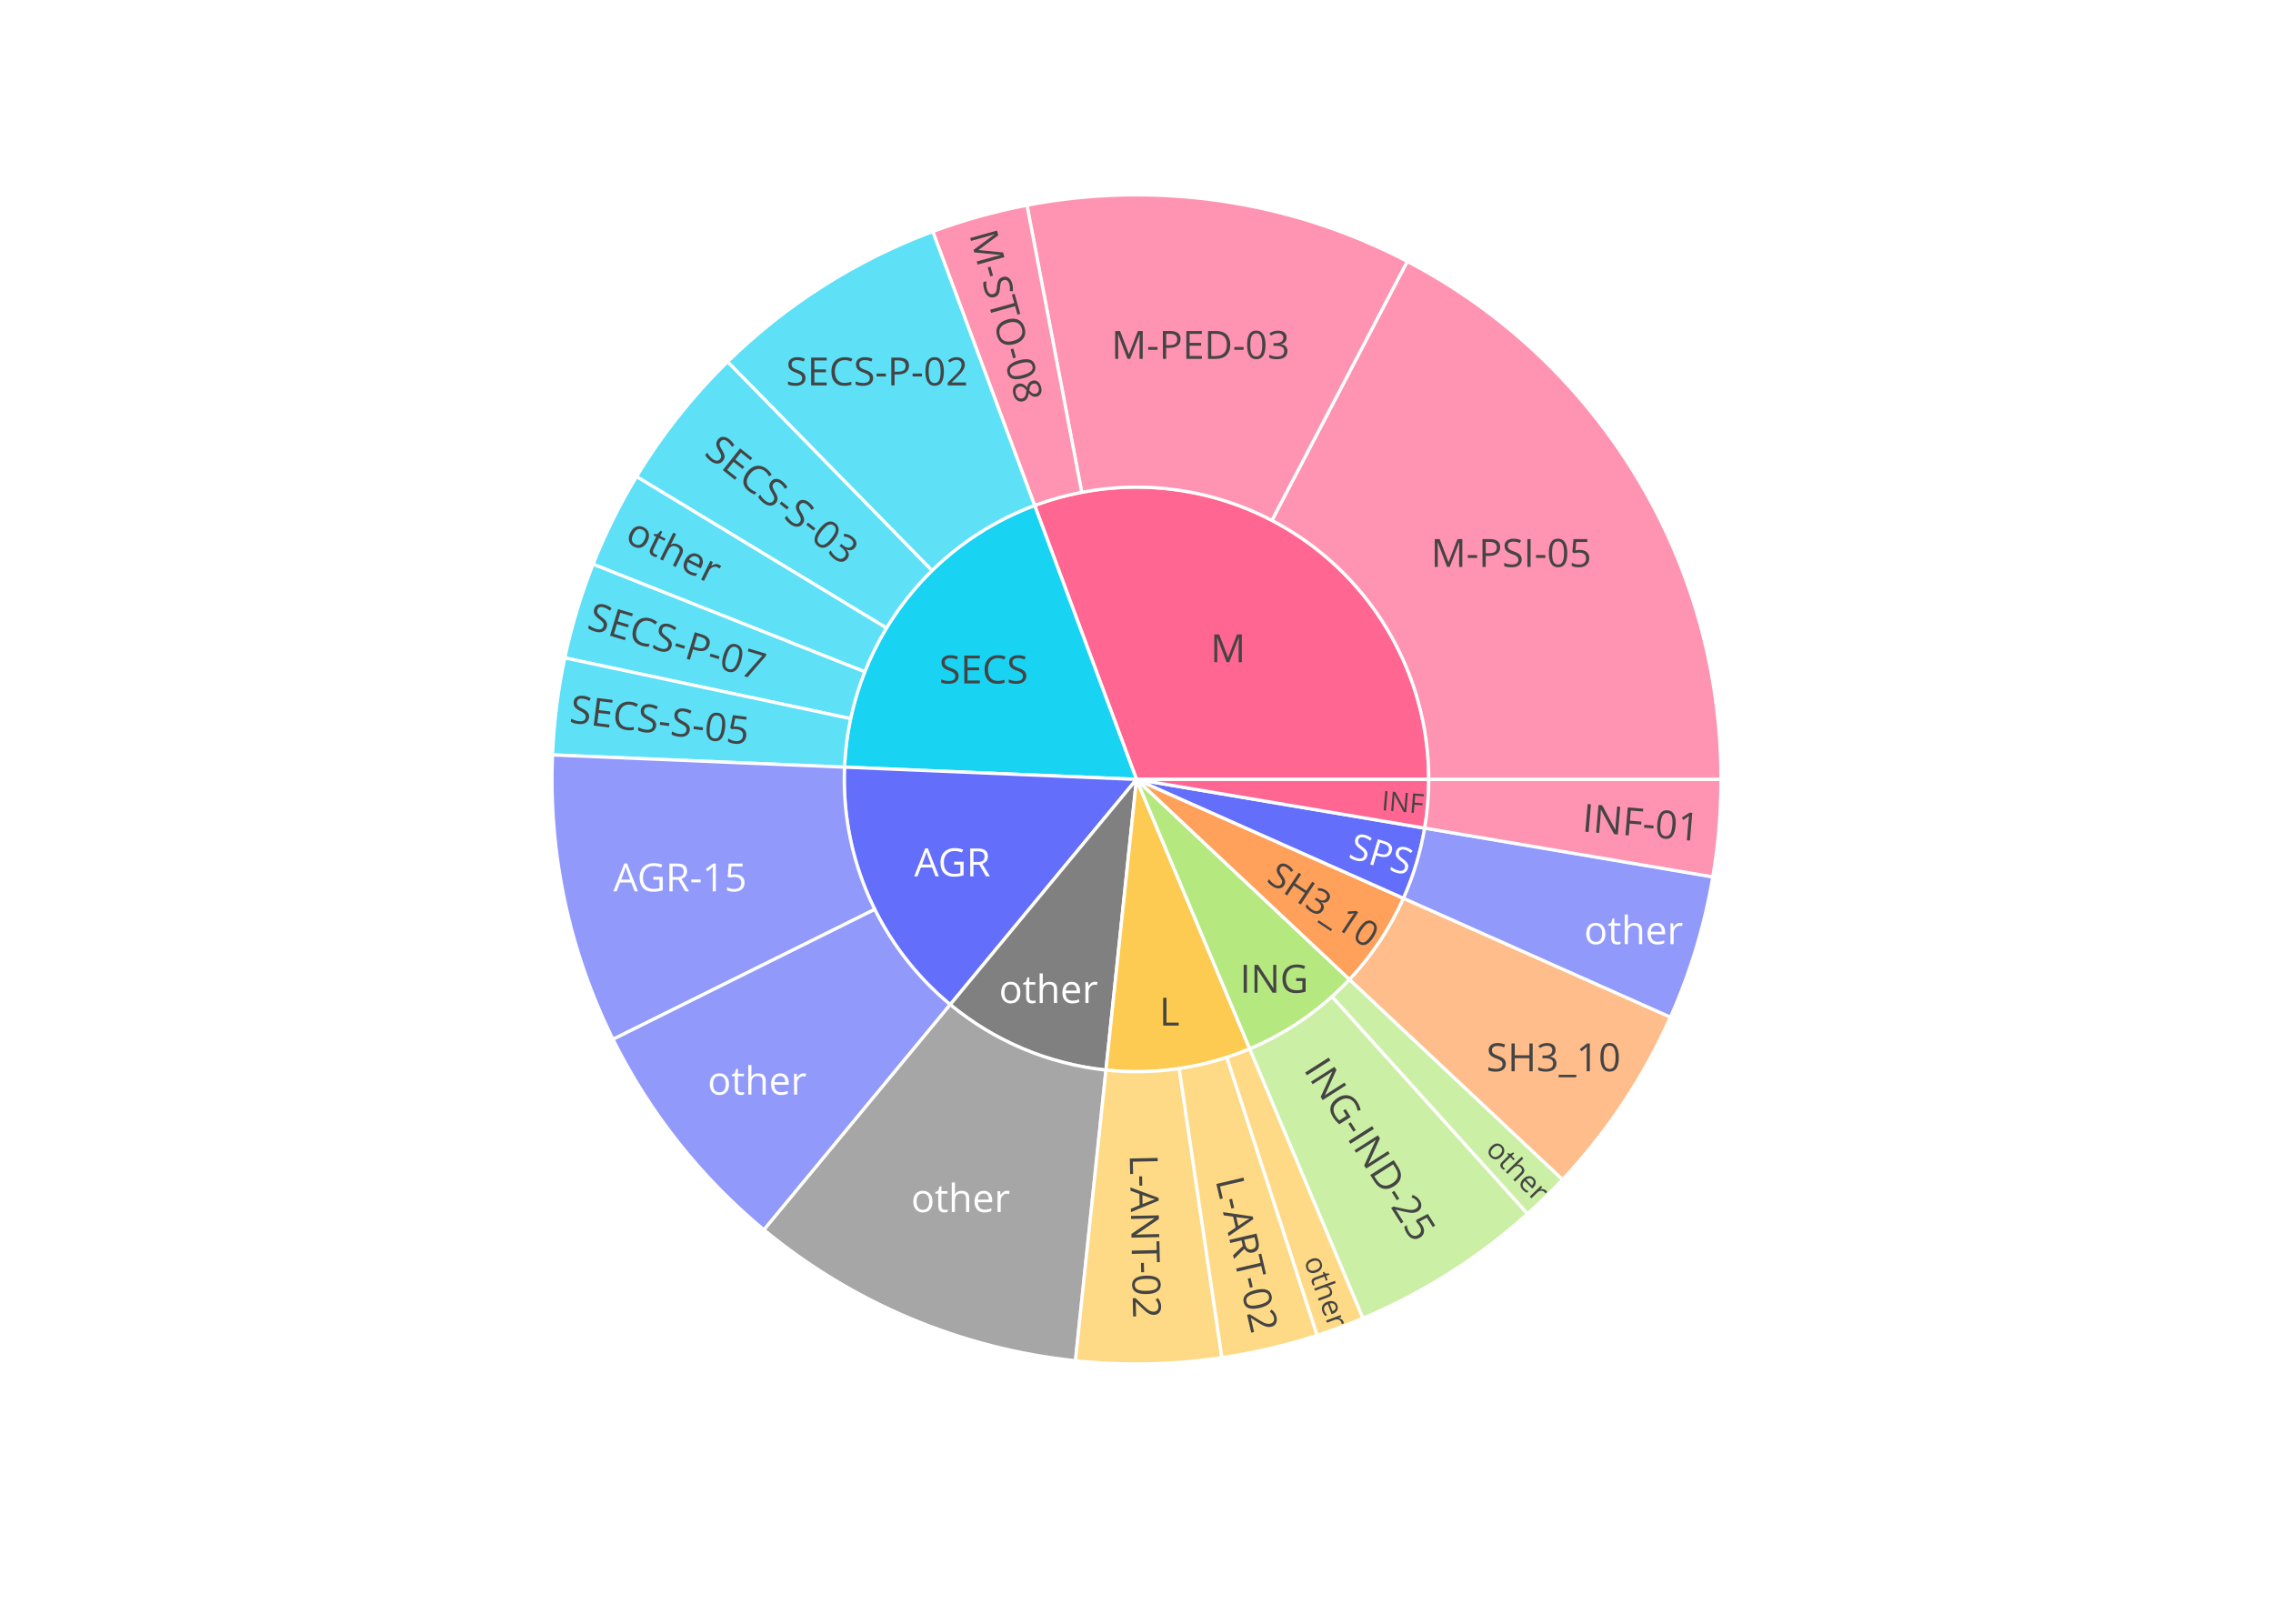
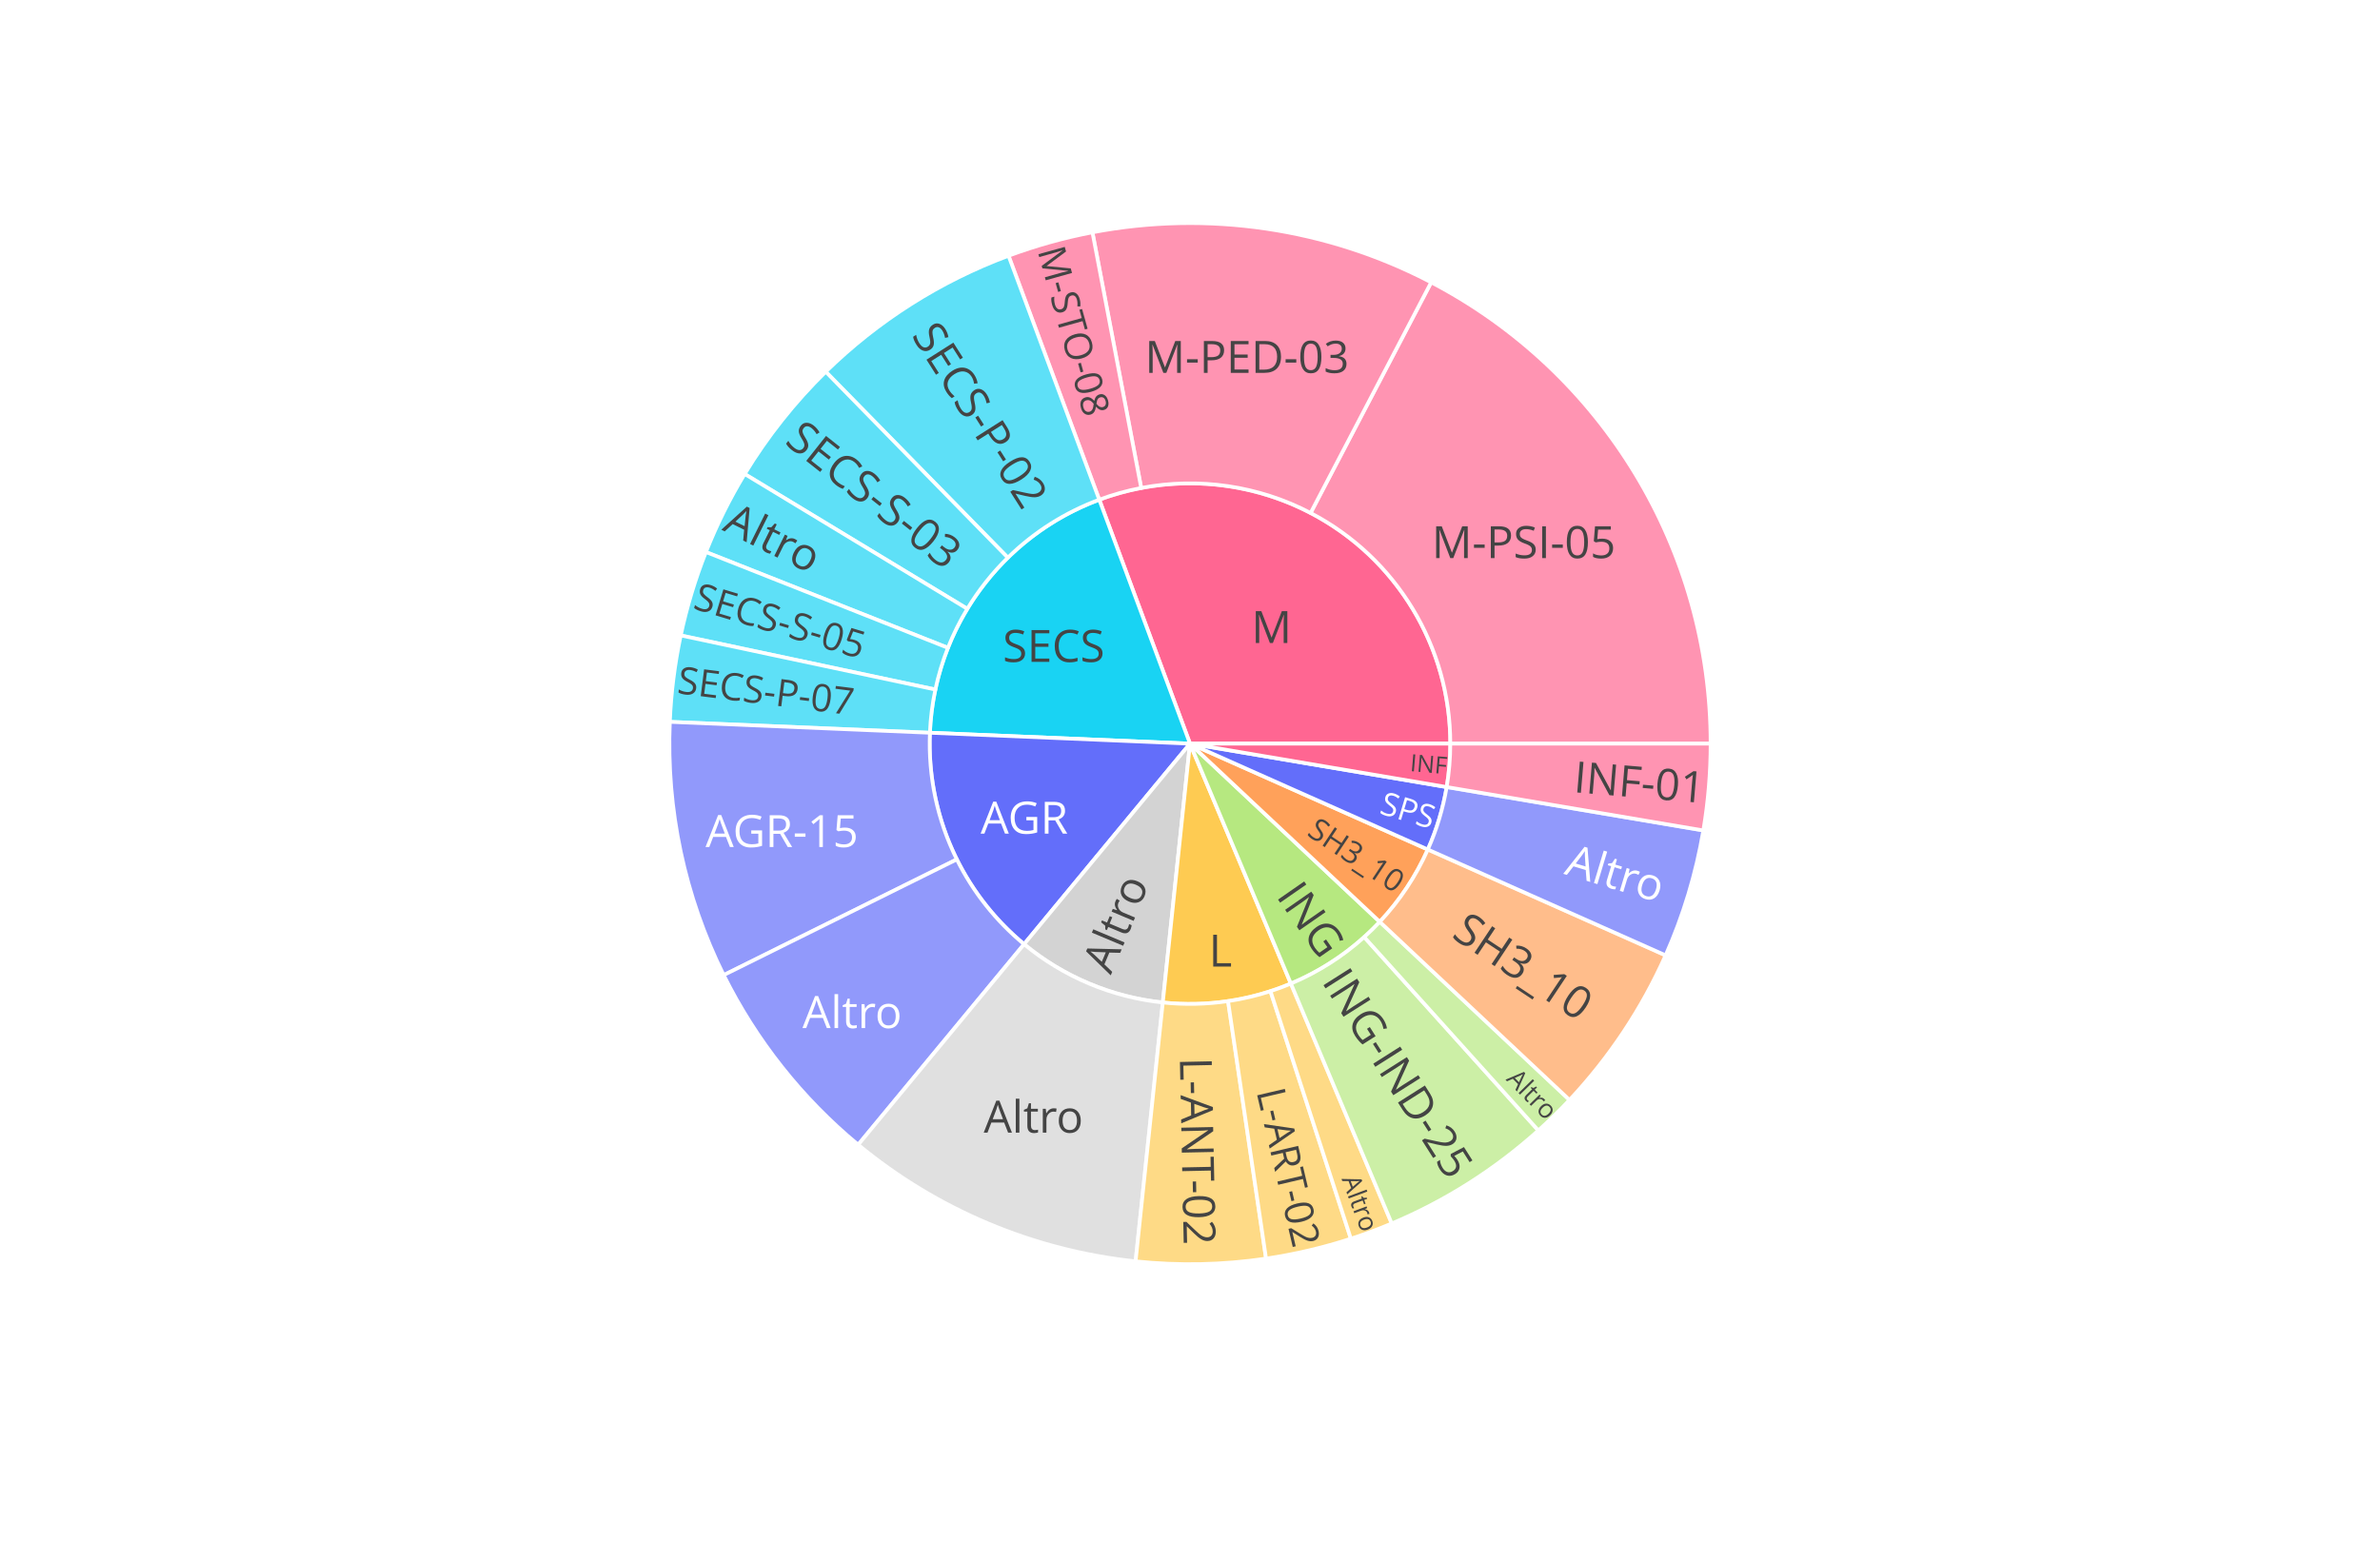
- <svg xmlns="http://www.w3.org/2000/svg" class="main-svg" width="700" height="500" style="" viewBox="0 0 700 500">
-   <rect x="0" y="0" width="700" height="500" style="fill: rgb(255, 255, 255); fill-opacity: 1;" />
-   <defs id="defs-dc9c1a">
+ <svg xmlns="http://www.w3.org/2000/svg" class="main-svg" width="640" height="420" style="" viewBox="0 0 640 420">
+   <rect x="0" y="0" width="640" height="420" style="fill: rgb(255, 255, 255); fill-opacity: 1;" />
+   <defs id="defs-a3dbf7">
    <g class="clips" />
    <g class="gradients" />
    <g class="patterns" />
  </defs>
  <g class="bglayer" />
  <g class="layer-below">
    <g class="imagelayer" />
    <g class="shapelayer" />
  </g>
  <g class="cartesianlayer" />
  <g class="polarlayer" />
  <g class="smithlayer" />
  <g class="ternarylayer" />
  <g class="geolayer" />
  <g class="funnelarealayer" />
  <g class="pielayer" />
  <g class="iciclelayer" />
  <g class="treemaplayer" />
  <g class="sunburstlayer">
    <g class="trace sunburst" stroke-linejoin="round" style="opacity: 1;">
      <g class="slice cursor-pointer">
-         <path class="surface" d="M350,240L440,240A90,90 0,0,0 318.629,155.645L350,240A0,0 0,0,1 350,240Z" style="pointer-events: none; stroke-width: 1; fill: rgb(255, 102, 146); fill-opacity: 1; stroke: rgb(255, 255, 255); stroke-opacity: 1;" />
-         <g class="slicetext">
-           <text data-notex="1" class="slicetext" text-anchor="middle" x="0" y="0" style="font-family: 'Open Sans', verdana, arial, sans-serif; font-size: 12px; fill: rgb(68, 68, 68); fill-opacity: 1; white-space: pre;" transform="translate(378.2043,203.9193)">M</text>
-         </g>
-       </g>
-       <g class="slice cursor-pointer">
-         <path class="surface" d="M350,240L318.629,155.645A90,90 0,0,0 260.079,236.231L350,240A0,0 0,0,1 350,240Z" style="pointer-events: none; stroke-width: 1; fill: rgb(25, 211, 243); fill-opacity: 1; stroke: rgb(255, 255, 255); stroke-opacity: 1;" />
-         <g class="slicetext">
-           <text data-notex="1" class="slicetext" text-anchor="middle" x="0" y="0" style="font-family: 'Open Sans', verdana, arial, sans-serif; font-size: 12px; fill: rgb(68, 68, 68); fill-opacity: 1; white-space: pre;" transform="translate(302.9194,210.445)">SECS</text>
-         </g>
-       </g>
-       <g class="slice cursor-pointer">
-         <path class="surface" d="M350,240L260.079,236.231A90,90 0,0,0 292.632,309.346L350,240A0,0 0,0,1 350,240Z" style="pointer-events: none; stroke-width: 1; fill: rgb(99, 110, 250); fill-opacity: 1; stroke: rgb(255, 255, 255); stroke-opacity: 1;" />
-         <g class="slicetext">
-           <text data-notex="1" class="slicetext" text-anchor="middle" x="0" y="0" style="font-family: 'Open Sans', verdana, arial, sans-serif; font-size: 12px; fill: rgb(255, 255, 255); fill-opacity: 1; white-space: pre;" transform="translate(293.2897,269.8395)">AGR</text>
-         </g>
-       </g>
-       <g class="slice cursor-pointer">
-         <path class="surface" d="M350,240L292.632,309.346A90,90 0,0,0 340.592,329.507L350,240A0,0 0,0,1 350,240Z" style="pointer-events: none; stroke-width: 1; fill: rgb(128, 128, 128); fill-opacity: 1; stroke: rgb(255, 255, 255); stroke-opacity: 1;" />
-         <g class="slicetext">
-           <text data-notex="1" class="slicetext" text-anchor="middle" x="0" y="0" style="font-family: 'Open Sans', verdana, arial, sans-serif; font-size: 12px; fill: rgb(255, 255, 255); fill-opacity: 1; white-space: pre;" transform="translate(322.8968,308.8643)">other</text>
-         </g>
-       </g>
-       <g class="slice cursor-pointer">
-         <path class="surface" d="M350,240L340.592,329.507A90,90 0,0,0 384.876,322.968L350,240A0,0 0,0,1 350,240Z" style="pointer-events: none; stroke-width: 1; fill: rgb(254, 203, 82); fill-opacity: 1; stroke: rgb(255, 255, 255); stroke-opacity: 1;" />
-         <g class="slicetext">
-           <text data-notex="1" class="slicetext" text-anchor="middle" x="0" y="0" style="font-family: 'Open Sans', verdana, arial, sans-serif; font-size: 12px; fill: rgb(68, 68, 68); fill-opacity: 1; white-space: pre;" transform="translate(360.1618,315.8023)">L</text>
-         </g>
-       </g>
-       <g class="slice cursor-pointer">
-         <path class="surface" d="M350,240L384.876,322.968A90,90 0,0,0 415.607,301.609L350,240A0,0 0,0,1 350,240Z" style="pointer-events: none; stroke-width: 1; fill: rgb(182, 232, 128); fill-opacity: 1; stroke: rgb(255, 255, 255); stroke-opacity: 1;" />
-         <g class="slicetext">
-           <text data-notex="1" class="slicetext" text-anchor="middle" x="0" y="0" style="font-family: 'Open Sans', verdana, arial, sans-serif; font-size: 12px; fill: rgb(68, 68, 68); fill-opacity: 1; white-space: pre;" transform="translate(392.3923,305.6828)">ING</text>
-         </g>
-       </g>
-       <g class="slice cursor-pointer">
-         <path class="surface" d="M350,240L415.607,301.609A90,90 0,0,0 432.219,276.606L350,240A0,0 0,0,1 350,240Z" style="pointer-events: none; stroke-width: 1; fill: rgb(255, 161, 90); fill-opacity: 1; stroke: rgb(255, 255, 255); stroke-opacity: 1;" />
-         <g class="slicetext">
-           <text data-notex="1" class="slicetext" text-anchor="middle" x="0" y="0" style="font-family: 'Open Sans', verdana, arial, sans-serif; font-size: 12px; fill: rgb(68, 68, 68); fill-opacity: 1; white-space: pre;" transform="translate(405.4643,281.7804)scale(0.9125108)rotate(33.6)">SH3_10</text>
-         </g>
-       </g>
-       <g class="slice cursor-pointer">
-         <path class="surface" d="M350,240L432.219,276.606A90,90 0,0,0 438.74,255.009L350,240A0,0 0,0,1 350,240Z" style="pointer-events: none; stroke-width: 1; fill: rgb(99, 110, 250); fill-opacity: 1; stroke: rgb(255, 255, 255); stroke-opacity: 1;" />
-         <g class="slicetext">
-           <text data-notex="1" class="slicetext" text-anchor="middle" x="0" y="0" style="font-family: 'Open Sans', verdana, arial, sans-serif; font-size: 12px; fill: rgb(255, 255, 255); fill-opacity: 1; white-space: pre;" transform="translate(424.2162,266.8692)scale(0.9492438)rotate(16.8)">SPS</text>
-         </g>
-       </g>
-       <g class="slice cursor-pointer">
-         <path class="surface" d="M350,240L438.74,255.009A90,90 0,0,0 440,240L350,240A0,0 0,0,1 350,240Z" style="pointer-events: none; stroke-width: 1; fill: rgb(255, 102, 146); fill-opacity: 1; stroke: rgb(255, 255, 255); stroke-opacity: 1;" />
-         <g class="slicetext">
-           <text data-notex="1" class="slicetext" text-anchor="middle" x="0" y="0" style="font-family: 'Open Sans', verdana, arial, sans-serif; font-size: 12px; fill: rgb(68, 68, 68); fill-opacity: 1; white-space: pre;" transform="translate(431.7367,250.0009)scale(0.6947357)rotate(4.8)">INF</text>
-         </g>
-       </g>
-       <g class="slice">
-         <path class="surface" d="M440,240L530,240A180,180 0,0,0 433.393,80.483L391.697,160.242A90,90 0,0,1 440,240Z" style="pointer-events: none; stroke-width: 1; fill: rgb(255, 102, 146); fill-opacity: 1; stroke: rgb(255, 255, 255); stroke-opacity: 1; opacity: 0.7;" />
-         <g class="slicetext">
-           <text data-notex="1" class="slicetext" text-anchor="middle" x="0" y="0" style="font-family: 'Open Sans', verdana, arial, sans-serif; font-size: 12px; fill: rgb(68, 68, 68); fill-opacity: 1; white-space: pre;" transform="translate(465.4058,174.5664)">M-PSI-05</text>
-         </g>
-       </g>
-       <g class="slice">
-         <path class="surface" d="M391.697,160.242L433.393,80.483A180,180 0,0,0 316.271,63.188L333.136,151.594A90,90 0,0,1 391.697,160.242Z" style="pointer-events: none; stroke-width: 1; fill: rgb(255, 102, 146); fill-opacity: 1; stroke: rgb(255, 255, 255); stroke-opacity: 1; opacity: 0.7;" />
-         <g class="slicetext">
-           <text data-notex="1" class="slicetext" text-anchor="middle" x="0" y="0" style="font-family: 'Open Sans', verdana, arial, sans-serif; font-size: 12px; fill: rgb(68, 68, 68); fill-opacity: 1; white-space: pre;" transform="translate(369.724,110.4993)">M-PED-03</text>
-         </g>
-       </g>
-       <g class="slice">
-         <path class="surface" d="M333.136,151.594L316.271,63.188A180,180 0,0,0 287.257,71.289L318.629,155.645A90,90 0,0,1 333.136,151.594Z" style="pointer-events: none; stroke-width: 1; fill: rgb(255, 102, 146); fill-opacity: 1; stroke: rgb(255, 255, 255); stroke-opacity: 1; opacity: 0.7;" />
-         <g class="slicetext">
-           <text data-notex="1" class="slicetext" text-anchor="middle" x="0" y="0" style="font-family: 'Open Sans', verdana, arial, sans-serif; font-size: 12px; fill: rgb(68, 68, 68); fill-opacity: 1; white-space: pre;" transform="translate(305.8118,98.46933)rotate(74.4)">M-STO-08</text>
-         </g>
-       </g>
-       <g class="slice">
-         <path class="surface" d="M318.629,155.645L287.257,71.289A180,180 0,0,0 224.061,111.395L287.03,175.697A90,90 0,0,1 318.629,155.645Z" style="pointer-events: none; stroke-width: 1; fill: rgb(25, 211, 243); fill-opacity: 1; stroke: rgb(255, 255, 255); stroke-opacity: 1; opacity: 0.7;" />
-         <g class="slicetext">
-           <text data-notex="1" class="slicetext" text-anchor="middle" x="0" y="0" style="font-family: 'Open Sans', verdana, arial, sans-serif; font-size: 12px; fill: rgb(68, 68, 68); fill-opacity: 1; white-space: pre;" transform="translate(270.0889,118.6803)">SECS-P-02</text>
-         </g>
-       </g>
-       <g class="slice">
-         <path class="surface" d="M287.03,175.697L224.061,111.395A180,180 0,0,0 196.034,146.755L273.017,193.378A90,90 0,0,1 287.03,175.697Z" style="pointer-events: none; stroke-width: 1; fill: rgb(25, 211, 243); fill-opacity: 1; stroke: rgb(255, 255, 255); stroke-opacity: 1; opacity: 0.7;" />
-         <g class="slicetext">
-           <text data-notex="1" class="slicetext" text-anchor="middle" x="0" y="0" style="font-family: 'Open Sans', verdana, arial, sans-serif; font-size: 12px; fill: rgb(68, 68, 68); fill-opacity: 1; white-space: pre;" transform="translate(238.2469,157.1677)rotate(38.4)">SECS-S-03</text>
-         </g>
-       </g>
-       <g class="slice">
-         <path class="surface" d="M273.017,193.378L196.034,146.755A180,180 0,0,0 182.64,173.738L266.32,206.869A90,90 0,0,1 273.017,193.378Z" style="pointer-events: none; stroke-width: 1; fill: rgb(25, 211, 243); fill-opacity: 1; stroke: rgb(255, 255, 255); stroke-opacity: 1; opacity: 0.7;" />
-         <g class="slicetext">
-           <text data-notex="1" class="slicetext" text-anchor="middle" x="0" y="0" style="font-family: 'Open Sans', verdana, arial, sans-serif; font-size: 12px; fill: rgb(68, 68, 68); fill-opacity: 1; white-space: pre;" transform="translate(205.7338,173.4096)rotate(26.4)">other</text>
-         </g>
-       </g>
-       <g class="slice">
-         <path class="surface" d="M266.32,206.869L182.64,173.738A180,180 0,0,0 173.933,202.576L261.967,221.288A90,90 0,0,1 266.32,206.869Z" style="pointer-events: none; stroke-width: 1; fill: rgb(25, 211, 243); fill-opacity: 1; stroke: rgb(255, 255, 255); stroke-opacity: 1; opacity: 0.7;" />
-         <g class="slicetext">
-           <text data-notex="1" class="slicetext" text-anchor="middle" x="0" y="0" style="font-family: 'Open Sans', verdana, arial, sans-serif; font-size: 12px; fill: rgb(68, 68, 68); fill-opacity: 1; white-space: pre;" transform="translate(207.2816,201.6114)rotate(16.8)">SECS-P-07</text>
-         </g>
-       </g>
-       <g class="slice">
-         <path class="surface" d="M261.967,221.288L173.933,202.576A180,180 0,0,0 170.158,232.462L260.079,236.231A90,90 0,0,1 261.967,221.288Z" style="pointer-events: none; stroke-width: 1; fill: rgb(25, 211, 243); fill-opacity: 1; stroke: rgb(255, 255, 255); stroke-opacity: 1; opacity: 0.7;" />
-         <g class="slicetext">
-           <text data-notex="1" class="slicetext" text-anchor="middle" x="0" y="0" style="font-family: 'Open Sans', verdana, arial, sans-serif; font-size: 12px; fill: rgb(68, 68, 68); fill-opacity: 1; white-space: pre;" transform="translate(202.6454,225.9206)rotate(7.2)">SECS-S-05</text>
-         </g>
-       </g>
-       <g class="slice">
-         <path class="surface" d="M260.079,236.231L170.158,232.462A180,180 0,0,0 188.772,320.034L269.386,280.017A90,90 0,0,1 260.079,236.231Z" style="pointer-events: none; stroke-width: 1; fill: rgb(99, 110, 250); fill-opacity: 1; stroke: rgb(255, 255, 255); stroke-opacity: 1; opacity: 0.7;" />
-         <g class="slicetext">
-           <text data-notex="1" class="slicetext" text-anchor="middle" x="0" y="0" style="font-family: 'Open Sans', verdana, arial, sans-serif; font-size: 12px; fill: rgb(255, 255, 255); fill-opacity: 1; white-space: pre;" transform="translate(209.4345,274.4707)">AGR-15</text>
-         </g>
-       </g>
-       <g class="slice">
-         <path class="surface" d="M269.386,280.017L188.772,320.034A180,180 0,0,0 235.264,378.692L292.632,309.346A90,90 0,0,1 269.386,280.017Z" style="pointer-events: none; stroke-width: 1; fill: rgb(99, 110, 250); fill-opacity: 1; stroke: rgb(255, 255, 255); stroke-opacity: 1; opacity: 0.7;" />
-         <g class="slicetext">
-           <text data-notex="1" class="slicetext" text-anchor="middle" x="0" y="0" style="font-family: 'Open Sans', verdana, arial, sans-serif; font-size: 12px; fill: rgb(255, 255, 255); fill-opacity: 1; white-space: pre;" transform="translate(233.1691,337.0619)">other</text>
-         </g>
-       </g>
-       <g class="slice">
-         <path class="surface" d="M292.632,309.346L235.264,378.692A180,180 0,0,0 331.185,419.014L340.592,329.507A90,90 0,0,1 292.632,309.346Z" style="pointer-events: none; stroke-width: 1; fill: rgb(128, 128, 128); fill-opacity: 1; stroke: rgb(255, 255, 255); stroke-opacity: 1; opacity: 0.7;" />
-         <g class="slicetext">
-           <text data-notex="1" class="slicetext" text-anchor="middle" x="0" y="0" style="font-family: 'Open Sans', verdana, arial, sans-serif; font-size: 12px; fill: rgb(255, 255, 255); fill-opacity: 1; white-space: pre;" transform="translate(295.8406,373.2287)">other</text>
-         </g>
-       </g>
-       <g class="slice">
-         <path class="surface" d="M340.592,329.507L331.185,419.014A180,180 0,0,0 376.295,418.069L363.147,329.035A90,90 0,0,1 340.592,329.507Z" style="pointer-events: none; stroke-width: 1; fill: rgb(254, 203, 82); fill-opacity: 1; stroke: rgb(255, 255, 255); stroke-opacity: 1; opacity: 0.7;" />
-         <g class="slicetext">
-           <text data-notex="1" class="slicetext" text-anchor="middle" x="0" y="0" style="font-family: 'Open Sans', verdana, arial, sans-serif; font-size: 12px; fill: rgb(68, 68, 68); fill-opacity: 1; white-space: pre;" transform="translate(348.4483,380.7986)rotate(88.8)">L-ANT-02</text>
-         </g>
-       </g>
-       <g class="slice">
-         <path class="surface" d="M363.147,329.035L376.295,418.069A180,180 0,0,0 405.623,411.19L377.812,325.595A90,90 0,0,1 363.147,329.035Z" style="pointer-events: none; stroke-width: 1; fill: rgb(254, 203, 82); fill-opacity: 1; stroke: rgb(255, 255, 255); stroke-opacity: 1; opacity: 0.7;" />
-         <g class="slicetext">
-           <text data-notex="1" class="slicetext" text-anchor="middle" x="0" y="0" style="font-family: 'Open Sans', verdana, arial, sans-serif; font-size: 12px; fill: rgb(68, 68, 68); fill-opacity: 1; white-space: pre;" transform="translate(379.9068,387.2146)rotate(76.8)">L-ART-02</text>
-         </g>
-       </g>
-       <g class="slice">
-         <path class="surface" d="M377.812,325.595L405.623,411.19A180,180 0,0,0 419.753,405.935L384.876,322.968A90,90 0,0,1 377.812,325.595Z" style="pointer-events: none; stroke-width: 1; fill: rgb(254, 203, 82); fill-opacity: 1; stroke: rgb(255, 255, 255); stroke-opacity: 1; opacity: 0.7;" />
-         <g class="slicetext">
-           <text data-notex="1" class="slicetext" text-anchor="middle" x="0" y="0" style="font-family: 'Open Sans', verdana, arial, sans-serif; font-size: 12px; fill: rgb(68, 68, 68); fill-opacity: 1; white-space: pre;" transform="translate(405.4375,398.6849)scale(0.7450152)rotate(69.6)">other</text>
-         </g>
-       </g>
-       <g class="slice">
-         <path class="surface" d="M384.876,322.968L419.753,405.935A180,180 0,0,0 470.444,373.766L410.222,306.883A90,90 0,0,1 384.876,322.968Z" style="pointer-events: none; stroke-width: 1; fill: rgb(182, 232, 128); fill-opacity: 1; stroke: rgb(255, 255, 255); stroke-opacity: 1; opacity: 0.7;" />
-         <g class="slicetext">
-           <text data-notex="1" class="slicetext" text-anchor="middle" x="0" y="0" style="font-family: 'Open Sans', verdana, arial, sans-serif; font-size: 12px; fill: rgb(68, 68, 68); fill-opacity: 1; white-space: pre;" transform="translate(418.3955,356.1724)rotate(57.6)">ING-IND-25</text>
-         </g>
-       </g>
-       <g class="slice">
-         <path class="surface" d="M410.222,306.883L470.444,373.766A180,180 0,0,0 481.214,363.218L415.607,301.609A90,90 0,0,1 410.222,306.883Z" style="pointer-events: none; stroke-width: 1; fill: rgb(182, 232, 128); fill-opacity: 1; stroke: rgb(255, 255, 255); stroke-opacity: 1; opacity: 0.7;" />
-         <g class="slicetext">
-           <text data-notex="1" class="slicetext" text-anchor="middle" x="0" y="0" style="font-family: 'Open Sans', verdana, arial, sans-serif; font-size: 12px; fill: rgb(68, 68, 68); fill-opacity: 1; white-space: pre;" transform="translate(465.1877,362.4174)scale(0.7450152)rotate(45.6)">other</text>
-         </g>
-       </g>
-       <g class="slice">
-         <path class="surface" d="M415.607,301.609L481.214,363.218A180,180 0,0,0 514.438,313.213L432.219,276.606A90,90 0,0,1 415.607,301.609Z" style="pointer-events: none; stroke-width: 1; fill: rgb(255, 161, 90); fill-opacity: 1; stroke: rgb(255, 255, 255); stroke-opacity: 1; opacity: 0.7;" />
-         <g class="slicetext">
-           <text data-notex="1" class="slicetext" text-anchor="middle" x="0" y="0" style="font-family: 'Open Sans', verdana, arial, sans-serif; font-size: 12px; fill: rgb(68, 68, 68); fill-opacity: 1; white-space: pre;" transform="translate(478.4341,329.8729)">SH3_10</text>
-         </g>
-       </g>
-       <g class="slice">
-         <path class="surface" d="M432.219,276.606L514.438,313.213A180,180 0,0,0 527.479,270.018L438.74,255.009A90,90 0,0,1 432.219,276.606Z" style="pointer-events: none; stroke-width: 1; fill: rgb(99, 110, 250); fill-opacity: 1; stroke: rgb(255, 255, 255); stroke-opacity: 1; opacity: 0.7;" />
-         <g class="slicetext">
-           <text data-notex="1" class="slicetext" text-anchor="middle" x="0" y="0" style="font-family: 'Open Sans', verdana, arial, sans-serif; font-size: 12px; fill: rgb(255, 255, 255); fill-opacity: 1; white-space: pre;" transform="translate(503.0789,290.7314)">other</text>
-         </g>
-       </g>
-       <g class="slice">
-         <path class="surface" d="M438.74,255.009L527.479,270.018A180,180 0,0,0 530,240L440,240A90,90 0,0,1 438.74,255.009Z" style="pointer-events: none; stroke-width: 1; fill: rgb(255, 102, 146); fill-opacity: 1; stroke: rgb(255, 255, 255); stroke-opacity: 1; opacity: 0.7;" />
-         <g class="slicetext">
-           <text data-notex="1" class="slicetext" text-anchor="middle" x="0" y="0" style="font-family: 'Open Sans', verdana, arial, sans-serif; font-size: 12px; fill: rgb(68, 68, 68); fill-opacity: 1; white-space: pre;" transform="translate(505.0843,257.5386)rotate(4.8)">INF-01</text>
+         <path class="surface" d="M320,200L390,200A70,70 0,0,0 295.6,134.39L320,200A0,0 0,0,1 320,200Z" style="pointer-events: none; stroke-width: 1; fill: rgb(255, 102, 146); fill-opacity: 1; stroke: rgb(255, 255, 255); stroke-opacity: 1;" />
+         <g class="slicetext">
+           <text data-notex="1" class="slicetext" text-anchor="middle" x="0" y="0" style="font-family: 'Open Sans', verdana, arial, sans-serif; font-size: 12px; fill: rgb(68, 68, 68); fill-opacity: 1; white-space: pre;" transform="translate(341.9367,172.9373)">M</text>
+         </g>
+       </g>
+       <g class="slice cursor-pointer">
+         <path class="surface" d="M320,200L295.6,134.39A70,70 0,0,0 250.061,197.069L320,200A0,0 0,0,1 320,200Z" style="pointer-events: none; stroke-width: 1; fill: rgb(25, 211, 243); fill-opacity: 1; stroke: rgb(255, 255, 255); stroke-opacity: 1;" />
+         <g class="slicetext">
+           <text data-notex="1" class="slicetext" text-anchor="middle" x="0" y="0" style="font-family: 'Open Sans', verdana, arial, sans-serif; font-size: 12px; fill: rgb(68, 68, 68); fill-opacity: 1; white-space: pre;" transform="translate(283.3394,178.0128)">SECS</text>
+         </g>
+       </g>
+       <g class="slice cursor-pointer">
+         <path class="surface" d="M320,200L250.061,197.069A70,70 0,0,0 275.38,253.936L320,200A0,0 0,0,1 320,200Z" style="pointer-events: none; stroke-width: 1; fill: rgb(99, 110, 250); fill-opacity: 1; stroke: rgb(255, 255, 255); stroke-opacity: 1;" />
+         <g class="slicetext">
+           <text data-notex="1" class="slicetext" text-anchor="middle" x="0" y="0" style="font-family: 'Open Sans', verdana, arial, sans-serif; font-size: 12px; fill: rgb(255, 255, 255); fill-opacity: 1; white-space: pre;" transform="translate(275.4469,224.2085)">AGR</text>
+         </g>
+       </g>
+       <g class="slice cursor-pointer">
+         <path class="surface" d="M320,200L275.38,253.936A70,70 0,0,0 312.683,269.617L320,200A0,0 0,0,1 320,200Z" style="pointer-events: none; stroke-width: 1; fill: rgb(211, 211, 211); fill-opacity: 1; stroke: rgb(255, 255, 255); stroke-opacity: 1;" />
+         <g class="slicetext">
+           <text data-notex="1" class="slicetext" text-anchor="middle" x="0" y="0" style="font-family: 'Open Sans', verdana, arial, sans-serif; font-size: 12px; fill: rgb(68, 68, 68); fill-opacity: 1; white-space: pre;" transform="translate(303.8737,249.9755)rotate(-67.2)">Altro</text>
+         </g>
+       </g>
+       <g class="slice cursor-pointer">
+         <path class="surface" d="M320,200L312.683,269.617A70,70 0,0,0 347.126,264.53L320,200A0,0 0,0,1 320,200Z" style="pointer-events: none; stroke-width: 1; fill: rgb(254, 203, 82); fill-opacity: 1; stroke: rgb(255, 255, 255); stroke-opacity: 1;" />
+         <g class="slicetext">
+           <text data-notex="1" class="slicetext" text-anchor="middle" x="0" y="0" style="font-family: 'Open Sans', verdana, arial, sans-serif; font-size: 12px; fill: rgb(68, 68, 68); fill-opacity: 1; white-space: pre;" transform="translate(328.1892,259.9574)">L</text>
+         </g>
+       </g>
+       <g class="slice cursor-pointer">
+         <path class="surface" d="M320,200L347.126,264.53A70,70 0,0,0 371.028,247.918L320,200A0,0 0,0,1 320,200Z" style="pointer-events: none; stroke-width: 1; fill: rgb(182, 232, 128); fill-opacity: 1; stroke: rgb(255, 255, 255); stroke-opacity: 1;" />
+         <g class="slicetext">
+           <text data-notex="1" class="slicetext" text-anchor="middle" x="0" y="0" style="font-family: 'Open Sans', verdana, arial, sans-serif; font-size: 12px; fill: rgb(68, 68, 68); fill-opacity: 1; white-space: pre;" transform="translate(349.034,249.6594)rotate(55.2)">ING</text>
+         </g>
+       </g>
+       <g class="slice cursor-pointer">
+         <path class="surface" d="M320,200L371.028,247.918A70,70 0,0,0 383.948,228.472L320,200A0,0 0,0,1 320,200Z" style="pointer-events: none; stroke-width: 1; fill: rgb(255, 161, 90); fill-opacity: 1; stroke: rgb(255, 255, 255); stroke-opacity: 1;" />
+         <g class="slicetext">
+           <text data-notex="1" class="slicetext" text-anchor="middle" x="0" y="0" style="font-family: 'Open Sans', verdana, arial, sans-serif; font-size: 12px; fill: rgb(68, 68, 68); fill-opacity: 1; white-space: pre;" transform="translate(363.1527,232.4213)scale(0.6942343)rotate(33.6)">SH3_10</text>
+         </g>
+       </g>
+       <g class="slice cursor-pointer">
+         <path class="surface" d="M320,200L383.948,228.472A70,70 0,0,0 389.02,211.674L320,200A0,0 0,0,1 320,200Z" style="pointer-events: none; stroke-width: 1; fill: rgb(99, 110, 250); fill-opacity: 1; stroke: rgb(255, 255, 255); stroke-opacity: 1;" />
+         <g class="slicetext">
+           <text data-notex="1" class="slicetext" text-anchor="middle" x="0" y="0" style="font-family: 'Open Sans', verdana, arial, sans-serif; font-size: 12px; fill: rgb(255, 255, 255); fill-opacity: 1; white-space: pre;" transform="translate(377.7444,220.8333)scale(0.7231381)rotate(16.8)">SPS</text>
+         </g>
+       </g>
+       <g class="slice cursor-pointer">
+         <path class="surface" d="M320,200L389.02,211.674A70,70 0,0,0 390,200L320,200A0,0 0,0,1 320,200Z" style="pointer-events: none; stroke-width: 1; fill: rgb(255, 102, 146); fill-opacity: 1; stroke: rgb(255, 255, 255); stroke-opacity: 1;" />
+         <g class="slicetext">
+           <text data-notex="1" class="slicetext" text-anchor="middle" x="0" y="0" style="font-family: 'Open Sans', verdana, arial, sans-serif; font-size: 12px; fill: rgb(68, 68, 68); fill-opacity: 1; white-space: pre;" transform="translate(383.9805,207.7787)scale(0.5328081)rotate(4.8)">INF</text>
+         </g>
+       </g>
+       <g class="slice">
+         <path class="surface" d="M390,200L460,200A140,140 0,0,0 384.861,75.931L352.431,137.966A70,70 0,0,1 390,200Z" style="pointer-events: none; stroke-width: 1; fill: rgb(255, 102, 146); fill-opacity: 1; stroke: rgb(255, 255, 255); stroke-opacity: 1; opacity: 0.7;" />
+         <g class="slicetext">
+           <text data-notex="1" class="slicetext" text-anchor="middle" x="0" y="0" style="font-family: 'Open Sans', verdana, arial, sans-serif; font-size: 12px; fill: rgb(68, 68, 68); fill-opacity: 1; white-space: pre;" transform="translate(409.7449,150.1072)">M-PSI-05</text>
+         </g>
+       </g>
+       <g class="slice">
+         <path class="surface" d="M352.431,137.966L384.861,75.931A140,140 0,0,0 293.767,62.48L306.883,131.24A70,70 0,0,1 352.431,137.966Z" style="pointer-events: none; stroke-width: 1; fill: rgb(255, 102, 146); fill-opacity: 1; stroke: rgb(255, 255, 255); stroke-opacity: 1; opacity: 0.7;" />
+         <g class="slicetext">
+           <text data-notex="1" class="slicetext" text-anchor="middle" x="0" y="0" style="font-family: 'Open Sans', verdana, arial, sans-serif; font-size: 12px; fill: rgb(68, 68, 68); fill-opacity: 1; white-space: pre;" transform="translate(335.3268,100.2773)">M-PED-03</text>
+         </g>
+       </g>
+       <g class="slice">
+         <path class="surface" d="M306.883,131.24L293.767,62.48A140,140 0,0,0 271.2,68.781L295.6,134.39A70,70 0,0,1 306.883,131.24Z" style="pointer-events: none; stroke-width: 1; fill: rgb(255, 102, 146); fill-opacity: 1; stroke: rgb(255, 255, 255); stroke-opacity: 1; opacity: 0.7;" />
+         <g class="slicetext">
+           <text data-notex="1" class="slicetext" text-anchor="middle" x="0" y="0" style="font-family: 'Open Sans', verdana, arial, sans-serif; font-size: 12px; fill: rgb(68, 68, 68); fill-opacity: 1; white-space: pre;" transform="translate(285.2706,89.96837)scale(0.8578574)rotate(74.4)">M-STO-08</text>
+         </g>
+       </g>
+       <g class="slice">
+         <path class="surface" d="M295.6,134.39L271.2,68.781A140,140 0,0,0 222.047,99.974L271.024,149.987A70,70 0,0,1 295.6,134.39Z" style="pointer-events: none; stroke-width: 1; fill: rgb(25, 211, 243); fill-opacity: 1; stroke: rgb(255, 255, 255); stroke-opacity: 1; opacity: 0.7;" />
+         <g class="slicetext">
+           <text data-notex="1" class="slicetext" text-anchor="middle" x="0" y="0" style="font-family: 'Open Sans', verdana, arial, sans-serif; font-size: 12px; fill: rgb(68, 68, 68); fill-opacity: 1; white-space: pre;" transform="translate(260.0095,113.8683)rotate(57.6)">SECS-P-02</text>
+         </g>
+       </g>
+       <g class="slice">
+         <path class="surface" d="M271.024,149.987L222.047,99.974A140,140 0,0,0 200.249,127.476L260.125,163.738A70,70 0,0,1 271.024,149.987Z" style="pointer-events: none; stroke-width: 1; fill: rgb(25, 211, 243); fill-opacity: 1; stroke: rgb(255, 255, 255); stroke-opacity: 1; opacity: 0.7;" />
+         <g class="slicetext">
+           <text data-notex="1" class="slicetext" text-anchor="middle" x="0" y="0" style="font-family: 'Open Sans', verdana, arial, sans-serif; font-size: 12px; fill: rgb(68, 68, 68); fill-opacity: 1; white-space: pre;" transform="translate(232.4555,136.3551)rotate(38.4)">SECS-S-03</text>
+         </g>
+       </g>
+       <g class="slice">
+         <path class="surface" d="M260.125,163.738L200.249,127.476A140,140 0,0,0 189.831,148.463L254.916,174.231A70,70 0,0,1 260.125,163.738Z" style="pointer-events: none; stroke-width: 1; fill: rgb(25, 211, 243); fill-opacity: 1; stroke: rgb(255, 255, 255); stroke-opacity: 1; opacity: 0.7;" />
+         <g class="slicetext">
+           <text data-notex="1" class="slicetext" text-anchor="middle" x="0" y="0" style="font-family: 'Open Sans', verdana, arial, sans-serif; font-size: 12px; fill: rgb(68, 68, 68); fill-opacity: 1; white-space: pre;" transform="translate(205.9639,148.4159)rotate(26.4)">Altro</text>
+         </g>
+       </g>
+       <g class="slice">
+         <path class="surface" d="M254.916,174.231L189.831,148.463A140,140 0,0,0 183.059,170.892L251.53,185.446A70,70 0,0,1 254.916,174.231Z" style="pointer-events: none; stroke-width: 1; fill: rgb(25, 211, 243); fill-opacity: 1; stroke: rgb(255, 255, 255); stroke-opacity: 1; opacity: 0.7;" />
+         <g class="slicetext">
+           <text data-notex="1" class="slicetext" text-anchor="middle" x="0" y="0" style="font-family: 'Open Sans', verdana, arial, sans-serif; font-size: 12px; fill: rgb(68, 68, 68); fill-opacity: 1; white-space: pre;" transform="translate(208.7272,170.4158)scale(0.853287)rotate(16.8)">SECS-S-05</text>
+         </g>
+       </g>
+       <g class="slice">
+         <path class="surface" d="M251.53,185.446L183.059,170.892A140,140 0,0,0 180.123,194.137L250.061,197.069A70,70 0,0,1 251.53,185.446Z" style="pointer-events: none; stroke-width: 1; fill: rgb(25, 211, 243); fill-opacity: 1; stroke: rgb(255, 255, 255); stroke-opacity: 1; opacity: 0.7;" />
+         <g class="slicetext">
+           <text data-notex="1" class="slicetext" text-anchor="middle" x="0" y="0" style="font-family: 'Open Sans', verdana, arial, sans-serif; font-size: 12px; fill: rgb(68, 68, 68); fill-opacity: 1; white-space: pre;" transform="translate(205.535,189.3944)scale(0.8498358)rotate(7.2)">SECS-P-07</text>
+         </g>
+       </g>
+       <g class="slice">
+         <path class="surface" d="M250.061,197.069L180.123,194.137A140,140 0,0,0 194.6,262.249L257.3,231.124A70,70 0,0,1 250.061,197.069Z" style="pointer-events: none; stroke-width: 1; fill: rgb(99, 110, 250); fill-opacity: 1; stroke: rgb(255, 255, 255); stroke-opacity: 1; opacity: 0.7;" />
+         <g class="slicetext">
+           <text data-notex="1" class="slicetext" text-anchor="middle" x="0" y="0" style="font-family: 'Open Sans', verdana, arial, sans-serif; font-size: 12px; fill: rgb(255, 255, 255); fill-opacity: 1; white-space: pre;" transform="translate(210.2642,227.8105)">AGR-15</text>
+         </g>
+       </g>
+       <g class="slice">
+         <path class="surface" d="M257.3,231.124L194.6,262.249A140,140 0,0,0 230.761,307.872L275.38,253.936A70,70 0,0,1 257.3,231.124Z" style="pointer-events: none; stroke-width: 1; fill: rgb(99, 110, 250); fill-opacity: 1; stroke: rgb(255, 255, 255); stroke-opacity: 1; opacity: 0.7;" />
+         <g class="slicetext">
+           <text data-notex="1" class="slicetext" text-anchor="middle" x="0" y="0" style="font-family: 'Open Sans', verdana, arial, sans-serif; font-size: 12px; fill: rgb(255, 255, 255); fill-opacity: 1; white-space: pre;" transform="translate(229.168,276.4926)">Altro</text>
+         </g>
+       </g>
+       <g class="slice">
+         <path class="surface" d="M275.38,253.936L230.761,307.872A140,140 0,0,0 305.366,339.233L312.683,269.617A70,70 0,0,1 275.38,253.936Z" style="pointer-events: none; stroke-width: 1; fill: rgb(211, 211, 211); fill-opacity: 1; stroke: rgb(255, 255, 255); stroke-opacity: 1; opacity: 0.7;" />
+         <g class="slicetext">
+           <text data-notex="1" class="slicetext" text-anchor="middle" x="0" y="0" style="font-family: 'Open Sans', verdana, arial, sans-serif; font-size: 12px; fill: rgb(68, 68, 68); fill-opacity: 1; white-space: pre;" transform="translate(277.9125,304.6223)">Altro</text>
+         </g>
+       </g>
+       <g class="slice">
+         <path class="surface" d="M312.683,269.617L305.366,339.233A140,140 0,0,0 340.452,338.498L330.226,269.249A70,70 0,0,1 312.683,269.617Z" style="pointer-events: none; stroke-width: 1; fill: rgb(254, 203, 82); fill-opacity: 1; stroke: rgb(255, 255, 255); stroke-opacity: 1; opacity: 0.7;" />
+         <g class="slicetext">
+           <text data-notex="1" class="slicetext" text-anchor="middle" x="0" y="0" style="font-family: 'Open Sans', verdana, arial, sans-serif; font-size: 12px; fill: rgb(68, 68, 68); fill-opacity: 1; white-space: pre;" transform="translate(317.7963,309.6724)rotate(88.8)">L-ANT-02</text>
+         </g>
+       </g>
+       <g class="slice">
+         <path class="surface" d="M330.226,269.249L340.452,338.498A140,140 0,0,0 363.262,333.148L341.631,266.574A70,70 0,0,1 330.226,269.249Z" style="pointer-events: none; stroke-width: 1; fill: rgb(254, 203, 82); fill-opacity: 1; stroke: rgb(255, 255, 255); stroke-opacity: 1; opacity: 0.7;" />
+         <g class="slicetext">
+           <text data-notex="1" class="slicetext" text-anchor="middle" x="0" y="0" style="font-family: 'Open Sans', verdana, arial, sans-serif; font-size: 12px; fill: rgb(68, 68, 68); fill-opacity: 1; white-space: pre;" transform="translate(342.7976,314.7502)scale(0.890683)rotate(76.8)">L-ART-02</text>
+         </g>
+       </g>
+       <g class="slice">
+         <path class="surface" d="M341.631,266.574L363.262,333.148A140,140 0,0,0 374.252,329.061L347.126,264.53A70,70 0,0,1 341.631,266.574Z" style="pointer-events: none; stroke-width: 1; fill: rgb(254, 203, 82); fill-opacity: 1; stroke: rgb(255, 255, 255); stroke-opacity: 1; opacity: 0.7;" />
+         <g class="slicetext">
+           <text data-notex="1" class="slicetext" text-anchor="middle" x="0" y="0" style="font-family: 'Open Sans', verdana, arial, sans-serif; font-size: 12px; fill: rgb(68, 68, 68); fill-opacity: 1; white-space: pre;" transform="translate(363.4623,324.3964)scale(0.5832621)rotate(69.6)">Altro</text>
+         </g>
+       </g>
+       <g class="slice">
+         <path class="surface" d="M347.126,264.53L374.252,329.061A140,140 0,0,0 413.678,304.04L366.839,252.02A70,70 0,0,1 347.126,264.53Z" style="pointer-events: none; stroke-width: 1; fill: rgb(182, 232, 128); fill-opacity: 1; stroke: rgb(255, 255, 255); stroke-opacity: 1; opacity: 0.7;" />
+         <g class="slicetext">
+           <text data-notex="1" class="slicetext" text-anchor="middle" x="0" y="0" style="font-family: 'Open Sans', verdana, arial, sans-serif; font-size: 12px; fill: rgb(68, 68, 68); fill-opacity: 1; white-space: pre;" transform="translate(372.3439,290.8791)rotate(57.6)">ING-IND-25</text>
+         </g>
+       </g>
+       <g class="slice">
+         <path class="surface" d="M366.839,252.02L413.678,304.04A140,140 0,0,0 422.056,295.837L371.028,247.918A70,70 0,0,1 366.839,252.02Z" style="pointer-events: none; stroke-width: 1; fill: rgb(182, 232, 128); fill-opacity: 1; stroke: rgb(255, 255, 255); stroke-opacity: 1; opacity: 0.7;" />
+         <g class="slicetext">
+           <text data-notex="1" class="slicetext" text-anchor="middle" x="0" y="0" style="font-family: 'Open Sans', verdana, arial, sans-serif; font-size: 12px; fill: rgb(68, 68, 68); fill-opacity: 1; white-space: pre;" transform="translate(410.3014,295.964)scale(0.5832621)rotate(45.6)">Altro</text>
+         </g>
+       </g>
+       <g class="slice">
+         <path class="surface" d="M371.028,247.918L422.056,295.837A140,140 0,0,0 447.896,256.943L383.948,228.472A70,70 0,0,1 371.028,247.918Z" style="pointer-events: none; stroke-width: 1; fill: rgb(255, 161, 90); fill-opacity: 1; stroke: rgb(255, 255, 255); stroke-opacity: 1; opacity: 0.7;" />
+         <g class="slicetext">
+           <text data-notex="1" class="slicetext" text-anchor="middle" x="0" y="0" style="font-family: 'Open Sans', verdana, arial, sans-serif; font-size: 12px; fill: rgb(68, 68, 68); fill-opacity: 1; white-space: pre;" transform="translate(407.2945,263.401)rotate(33.6)">SH3_10</text>
+         </g>
+       </g>
+       <g class="slice">
+         <path class="surface" d="M383.948,228.472L447.896,256.943A140,140 0,0,0 458.039,223.348L389.02,211.674A70,70 0,0,1 383.948,228.472Z" style="pointer-events: none; stroke-width: 1; fill: rgb(99, 110, 250); fill-opacity: 1; stroke: rgb(255, 255, 255); stroke-opacity: 1; opacity: 0.7;" />
+         <g class="slicetext">
+           <text data-notex="1" class="slicetext" text-anchor="middle" x="0" y="0" style="font-family: 'Open Sans', verdana, arial, sans-serif; font-size: 12px; fill: rgb(255, 255, 255); fill-opacity: 1; white-space: pre;" transform="translate(433.18,238.8717)rotate(16.8)">Altro</text>
+         </g>
+       </g>
+       <g class="slice">
+         <path class="surface" d="M389.02,211.674L458.039,223.348A140,140 0,0,0 460,200L390,200A70,70 0,0,1 389.02,211.674Z" style="pointer-events: none; stroke-width: 1; fill: rgb(255, 102, 146); fill-opacity: 1; stroke: rgb(255, 255, 255); stroke-opacity: 1; opacity: 0.7;" />
+         <g class="slicetext">
+           <text data-notex="1" class="slicetext" text-anchor="middle" x="0" y="0" style="font-family: 'Open Sans', verdana, arial, sans-serif; font-size: 12px; fill: rgb(68, 68, 68); fill-opacity: 1; white-space: pre;" transform="translate(440.5475,214.5185)scale(0.9734262)rotate(4.8)">INF-01</text>
        </g>
      </g>
    </g>
  </g>
  <g class="glimages" />
-   <defs id="topdefs-dc9c1a">
+   <defs id="topdefs-a3dbf7">
    <g class="clips" />
  </defs>
  <g class="layer-above">
    <g class="imagelayer" />
    <g class="shapelayer" />
  </g>
  <g class="infolayer">
    <g class="g-gtitle" />
  </g>
</svg>
